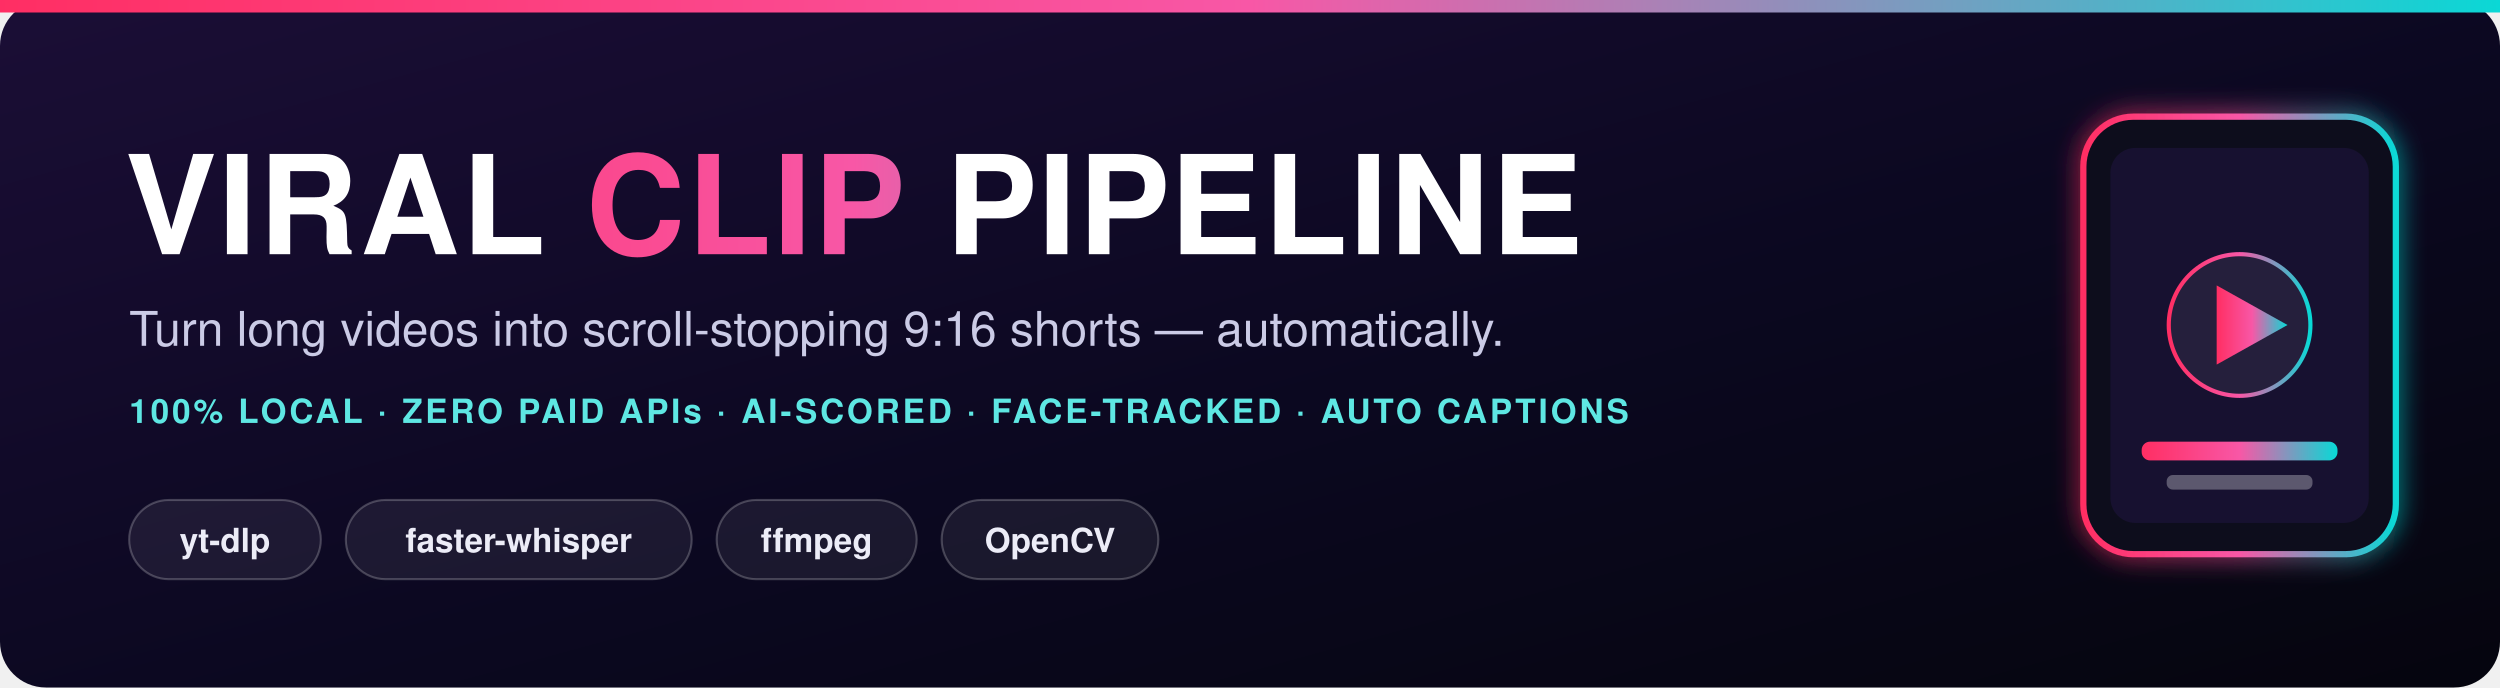
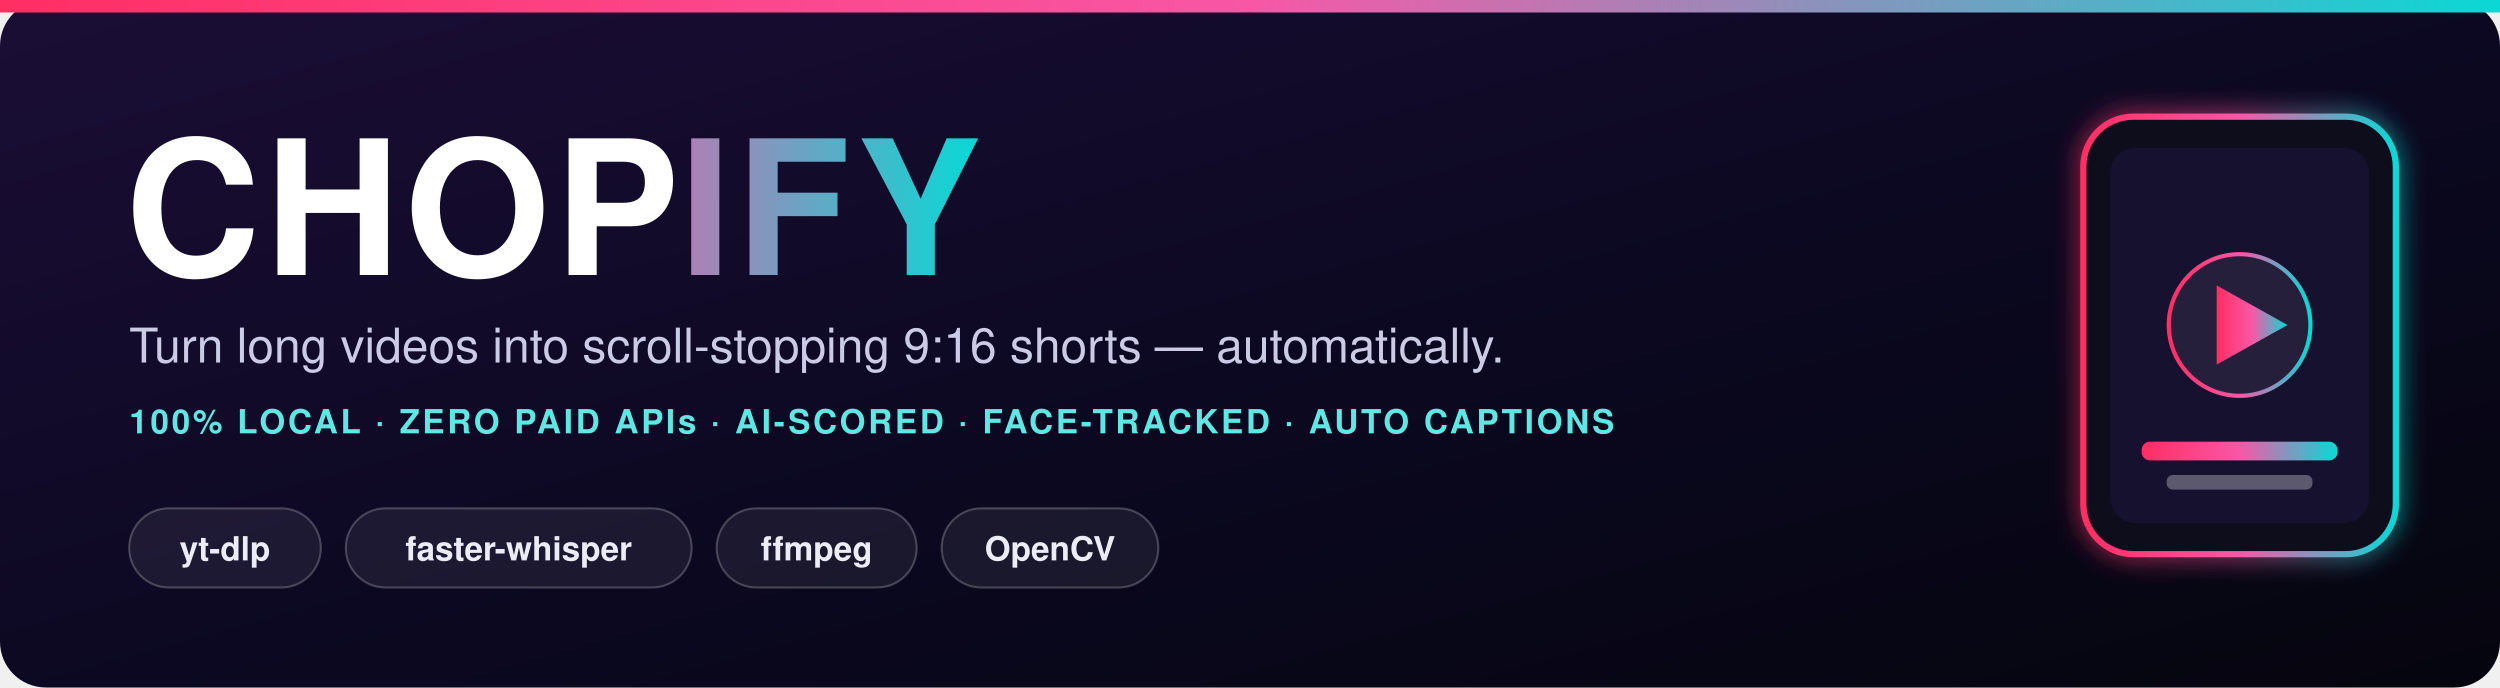
<svg xmlns="http://www.w3.org/2000/svg" viewBox="0 0 1200 330" width="1200" height="330" font-family="Segoe UI,Helvetica,Arial,sans-serif">
  <defs>
    <linearGradient id="bg" x1="0" y1="0" x2="1" y2="1">
      <stop offset="0" stop-color="#1b0e36" />
      <stop offset="0.55" stop-color="#0b0820" />
      <stop offset="1" stop-color="#05050e" />
    </linearGradient>
    <linearGradient id="viral" x1="0" y1="0" x2="1" y2="0">
      <stop offset="0" stop-color="#ff2e63" />
      <stop offset="0.5" stop-color="#f857a6" />
      <stop offset="1" stop-color="#08d9d6" />
    </linearGradient>
    <filter id="glow" x="-30%" y="-30%" width="160%" height="160%">
      <feGaussianBlur stdDeviation="6" result="b" />
      <feMerge>
        <feMergeNode in="b" />
        <feMergeNode in="SourceGraphic" />
      </feMerge>
    </filter>
  </defs>
  <rect width="1200" height="330" rx="22" fill="url(#bg)" />
  <rect width="1200" height="6" fill="url(#viral)" />
-   <text x="60" y="122" font-size="66" font-weight="800" fill="#ffffff" letter-spacing="1">VIRAL <tspan fill="url(#viral)">CLIP</tspan> PIPELINE</text>
-   <text x="62" y="166" font-size="23" fill="#cbcbe6">Turn long videos into scroll-stopping 9:16 shorts — automatically.</text>
-   <text x="62" y="203" font-size="16" font-weight="700" fill="#5ee7e3" letter-spacing="1.4">100% LOCAL   ·   ZERO PAID APIs   ·   AI-SCORED   ·   FACE-TRACKED   ·   AUTO CAPTIONS</text>
+   <text x="60" y="132" font-size="90" font-weight="800" fill="#ffffff" letter-spacing="2">CHOP<tspan fill="url(#viral)">IFY</tspan>
+   </text>
+   <text x="62" y="174" font-size="23" fill="#cbcbe6">Turn long videos into scroll-stopping 9:16 shorts — automatically.</text>
+   <text x="62" y="208" font-size="16" font-weight="700" fill="#5ee7e3" letter-spacing="1.3">100% LOCAL   ·   ZERO PAID APIs   ·   AI-SCORED   ·   FACE-TRACKED   ·   AUTO CAPTIONS</text>
  <g font-size="16" font-weight="600" fill="#ececf7">
-     <rect x="62" y="240" width="92" height="38" rx="19" fill="#ffffff" fill-opacity="0.07" stroke="#ffffff" stroke-opacity="0.22" />
-     <text x="108" y="265" text-anchor="middle">yt-dlp</text>
-     <rect x="166" y="240" width="166" height="38" rx="19" fill="#ffffff" fill-opacity="0.07" stroke="#ffffff" stroke-opacity="0.22" />
-     <text x="249" y="265" text-anchor="middle">faster-whisper</text>
-     <rect x="344" y="240" width="96" height="38" rx="19" fill="#ffffff" fill-opacity="0.07" stroke="#ffffff" stroke-opacity="0.22" />
-     <text x="392" y="265" text-anchor="middle">ffmpeg</text>
-     <rect x="452" y="240" width="104" height="38" rx="19" fill="#ffffff" fill-opacity="0.07" stroke="#ffffff" stroke-opacity="0.22" />
-     <text x="504" y="265" text-anchor="middle">OpenCV</text>
+     <rect x="62" y="244" width="92" height="38" rx="19" fill="#ffffff" fill-opacity="0.07" stroke="#ffffff" stroke-opacity="0.22" />
+     <text x="108" y="269" text-anchor="middle">yt-dlp</text>
+     <rect x="166" y="244" width="166" height="38" rx="19" fill="#ffffff" fill-opacity="0.07" stroke="#ffffff" stroke-opacity="0.22" />
+     <text x="249" y="269" text-anchor="middle">faster-whisper</text>
+     <rect x="344" y="244" width="96" height="38" rx="19" fill="#ffffff" fill-opacity="0.07" stroke="#ffffff" stroke-opacity="0.22" />
+     <text x="392" y="269" text-anchor="middle">ffmpeg</text>
+     <rect x="452" y="244" width="104" height="38" rx="19" fill="#ffffff" fill-opacity="0.07" stroke="#ffffff" stroke-opacity="0.22" />
+     <text x="504" y="269" text-anchor="middle">OpenCV</text>
  </g>
  <g transform="translate(1000,56)">
    <rect x="0" y="0" width="150" height="210" rx="24" fill="#0d0c1e" stroke="url(#viral)" stroke-width="3" filter="url(#glow)" />
    <rect x="13" y="15" width="124" height="180" rx="12" fill="#171130" />
    <circle cx="75" cy="100" r="34" fill="#ffffff" fill-opacity="0.06" stroke="url(#viral)" stroke-width="2" />
    <polygon points="64,81 64,119 98,100" fill="url(#viral)" />
    <rect x="28" y="156" width="94" height="9" rx="4" fill="url(#viral)" />
    <rect x="40" y="172" width="70" height="7" rx="3" fill="#ffffff" fill-opacity="0.3" />
  </g>
</svg>
